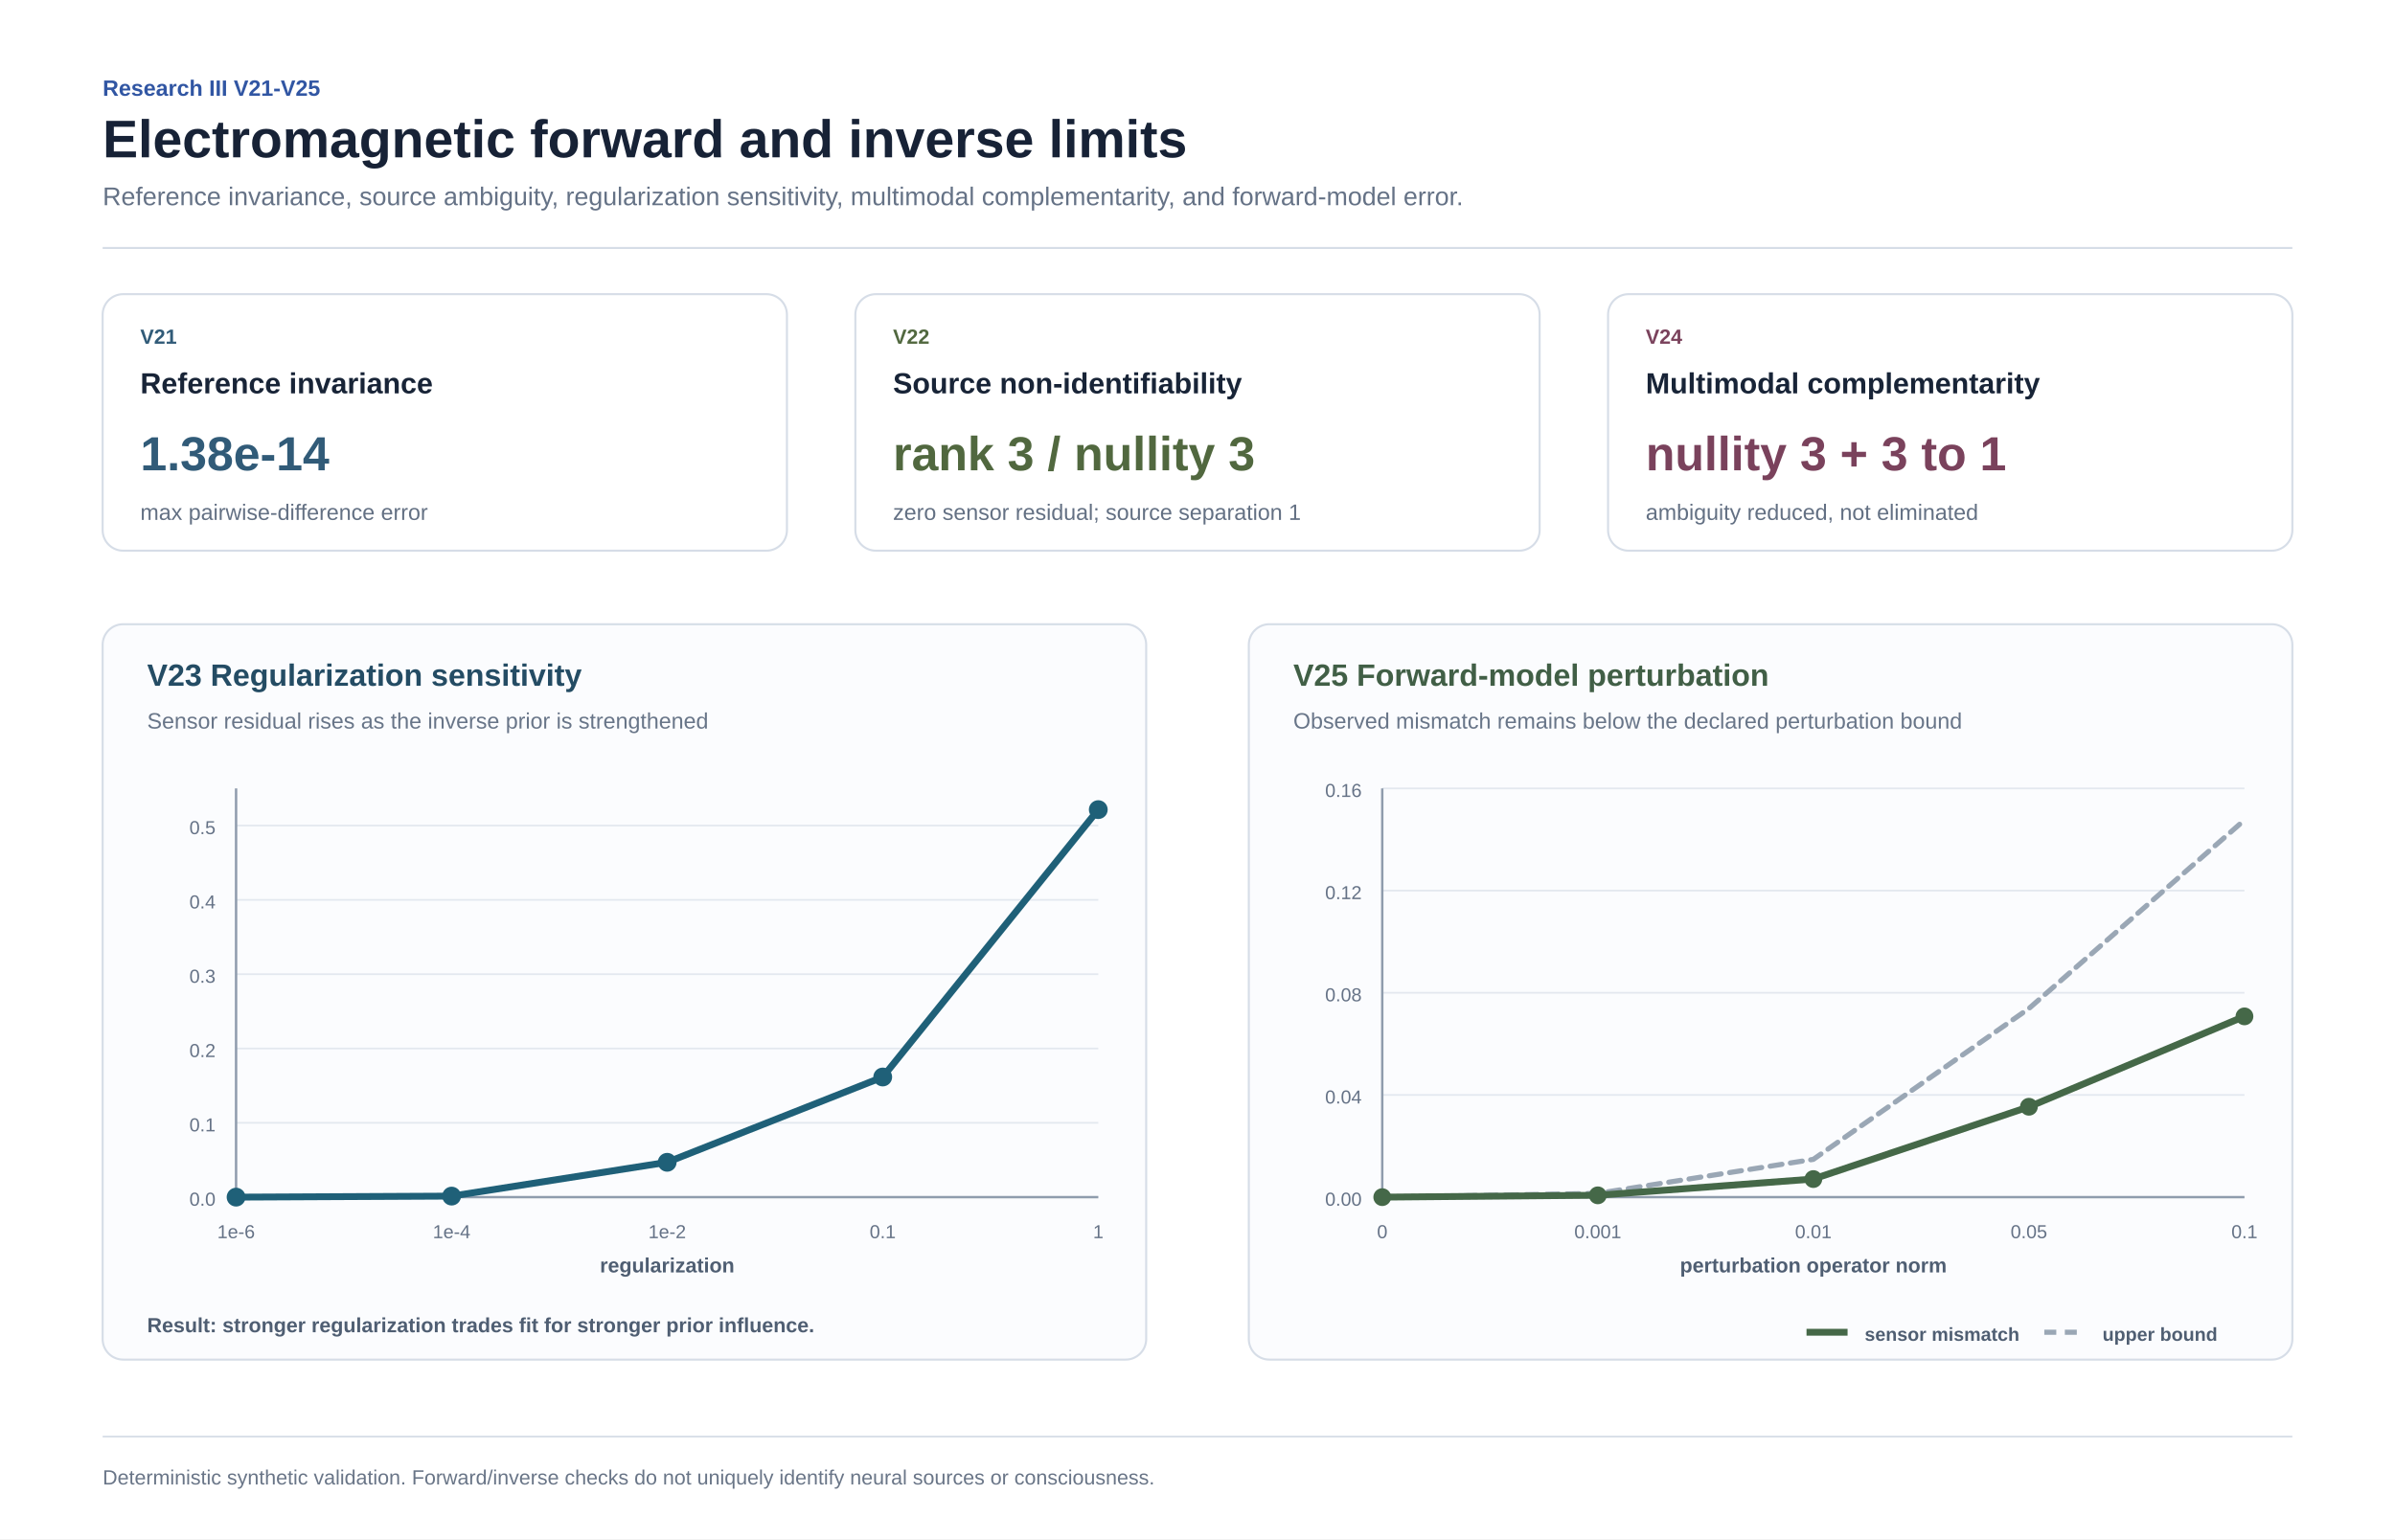
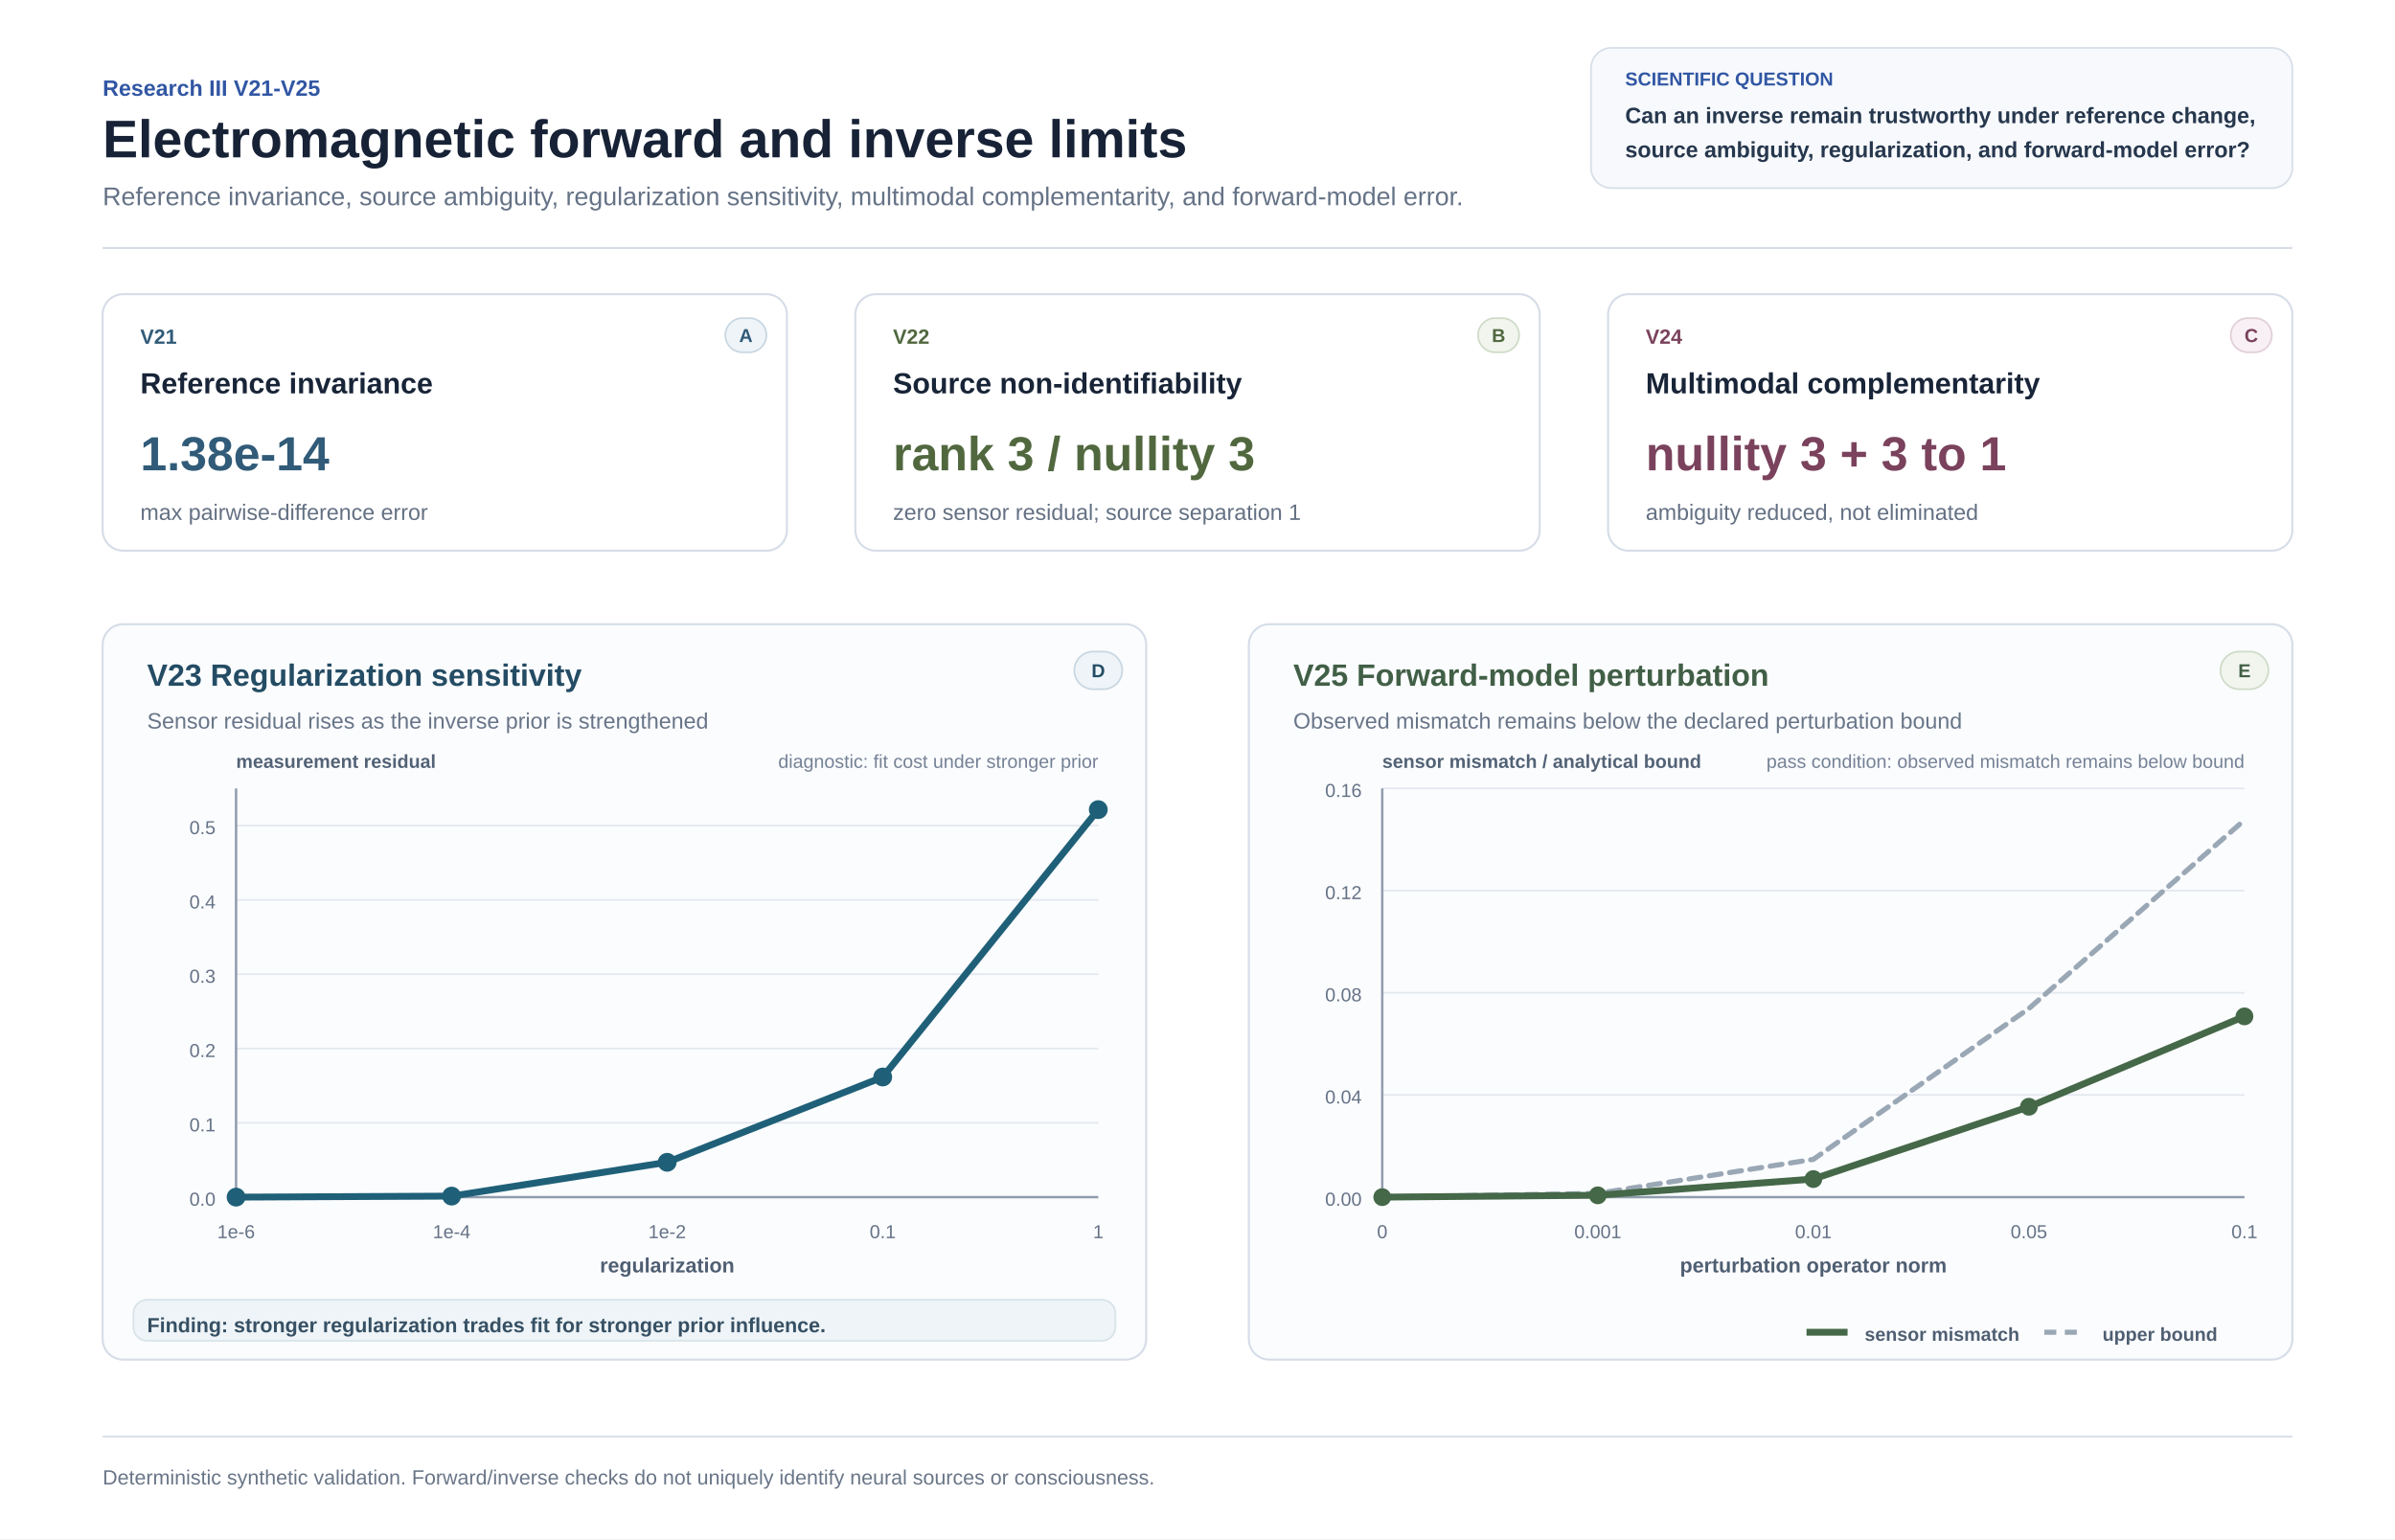
<svg xmlns="http://www.w3.org/2000/svg" width="1400" height="900" viewBox="0 0 1400 900">
  <rect x="0" y="0" width="1400" height="900" rx="0" fill="#ffffff" stroke="none" stroke-width="0" />
  <text x="60" y="56" text-anchor="start" font-family="Arial, Helvetica, sans-serif" font-size="13" font-weight="700" fill="#3156a3">Research III V21-V25</text>
  <text x="60" y="92" text-anchor="start" font-family="Arial, Helvetica, sans-serif" font-size="31" font-weight="700" fill="#172236">Electromagnetic forward and inverse limits</text>
  <text x="60" y="120" text-anchor="start" font-family="Arial, Helvetica, sans-serif" font-size="15" font-weight="400" fill="#657286">Reference invariance, source ambiguity, regularization sensitivity, multimodal complementarity, and forward-model error.</text>
+   <rect x="930" y="28" width="410" height="82" rx="12" fill="#f7f9fc" stroke="#d7dee8" stroke-width="1" />
+   <text x="950" y="50" text-anchor="start" font-family="Arial, Helvetica, sans-serif" font-size="11" font-weight="700" fill="#3156a3">SCIENTIFIC QUESTION</text>
+   <text x="950" y="72" text-anchor="start" font-family="Arial, Helvetica, sans-serif" font-size="13" font-weight="700" fill="#26374d">Can an inverse remain trustworthy under reference change,</text>
+   <text x="950" y="92" text-anchor="start" font-family="Arial, Helvetica, sans-serif" font-size="13" font-weight="700" fill="#26374d">source ambiguity, regularization, and forward-model error?</text>
  <line x1="60" y1="145" x2="1340" y2="145" stroke="#d6dde7" stroke-width="1.2" />
  <rect x="60" y="172" width="400" height="150" rx="12" fill="#ffffff" stroke="#d6dde7" stroke-width="1.2" />
  <text x="82" y="201" text-anchor="start" font-family="Arial, Helvetica, sans-serif" font-size="12" font-weight="700" fill="#315b78">V21</text>
  <text x="82" y="230" text-anchor="start" font-family="Arial, Helvetica, sans-serif" font-size="17" font-weight="700" fill="#182437">Reference invariance</text>
  <text x="82" y="275" text-anchor="start" font-family="Arial, Helvetica, sans-serif" font-size="28" font-weight="700" fill="#315b78">1.38e-14</text>
  <text x="82" y="304" text-anchor="start" font-family="Arial, Helvetica, sans-serif" font-size="13" font-weight="400" fill="#637083">max pairwise-difference error</text>
  <rect x="500" y="172" width="400" height="150" rx="12" fill="#ffffff" stroke="#d6dde7" stroke-width="1.2" />
  <text x="522" y="201" text-anchor="start" font-family="Arial, Helvetica, sans-serif" font-size="12" font-weight="700" fill="#51683f">V22</text>
  <text x="522" y="230" text-anchor="start" font-family="Arial, Helvetica, sans-serif" font-size="17" font-weight="700" fill="#182437">Source non-identifiability</text>
  <text x="522" y="275" text-anchor="start" font-family="Arial, Helvetica, sans-serif" font-size="28" font-weight="700" fill="#51683f">rank 3 / nullity 3</text>
  <text x="522" y="304" text-anchor="start" font-family="Arial, Helvetica, sans-serif" font-size="13" font-weight="400" fill="#637083">zero sensor residual; source separation 1</text>
  <rect x="940" y="172" width="400" height="150" rx="12" fill="#ffffff" stroke="#d6dde7" stroke-width="1.2" />
  <text x="962" y="201" text-anchor="start" font-family="Arial, Helvetica, sans-serif" font-size="12" font-weight="700" fill="#7a425c">V24</text>
  <text x="962" y="230" text-anchor="start" font-family="Arial, Helvetica, sans-serif" font-size="17" font-weight="700" fill="#182437">Multimodal complementarity</text>
  <text x="962" y="275" text-anchor="start" font-family="Arial, Helvetica, sans-serif" font-size="28" font-weight="700" fill="#7a425c">nullity 3 + 3 to 1</text>
  <text x="962" y="304" text-anchor="start" font-family="Arial, Helvetica, sans-serif" font-size="13" font-weight="400" fill="#637083">ambiguity reduced, not eliminated</text>
+   <rect x="424" y="186" width="24" height="20" rx="10" fill="#eef4f8" stroke="#c8d7e2" />
+   <text x="436" y="200" text-anchor="middle" font-family="Arial, Helvetica, sans-serif" font-size="11" font-weight="700" fill="#315b78">A</text>
+   <rect x="864" y="186" width="24" height="20" rx="10" fill="#f1f5ee" stroke="#cfdbc7" />
+   <text x="876" y="200" text-anchor="middle" font-family="Arial, Helvetica, sans-serif" font-size="11" font-weight="700" fill="#51683f">B</text>
+   <rect x="1304" y="186" width="24" height="20" rx="10" fill="#f8f0f4" stroke="#e1cfd8" />
+   <text x="1316" y="200" text-anchor="middle" font-family="Arial, Helvetica, sans-serif" font-size="11" font-weight="700" fill="#7a425c">C</text>
  <rect x="60" y="365" width="610" height="430" rx="12" fill="#fbfcfe" stroke="#d6dde7" stroke-width="1.2" />
  <text x="86" y="401" text-anchor="start" font-family="Arial, Helvetica, sans-serif" font-size="18" font-weight="700" fill="#244c64">V23  Regularization sensitivity</text>
  <text x="86" y="426" text-anchor="start" font-family="Arial, Helvetica, sans-serif" font-size="13" font-weight="400" fill="#687588">Sensor residual rises as the inverse prior is strengthened</text>
+   <rect x="628" y="381" width="28" height="22" rx="11" fill="#eef4f8" stroke="#c8d7e2" />
+   <text x="642" y="396" text-anchor="middle" font-family="Arial, Helvetica, sans-serif" font-size="11" font-weight="700" fill="#244c64">D</text>
+   <text x="138" y="449" text-anchor="start" font-family="Arial, Helvetica, sans-serif" font-size="11" font-weight="700" fill="#526276">measurement residual</text>
+   <text x="642" y="449" text-anchor="end" font-family="Arial, Helvetica, sans-serif" font-size="11" font-weight="400" fill="#748195">diagnostic: fit cost under stronger prior</text>
  <line x1="138" y1="700" x2="642" y2="700" stroke="#e3e8ef" stroke-width="1" />
  <text x="126" y="705" text-anchor="end" font-family="Arial, Helvetica, sans-serif" font-size="11" font-weight="400" fill="#657286">0.0</text>
  <line x1="138" y1="656.545" x2="642" y2="656.545" stroke="#e3e8ef" stroke-width="1" />
  <text x="126" y="661.545" text-anchor="end" font-family="Arial, Helvetica, sans-serif" font-size="11" font-weight="400" fill="#657286">0.1</text>
  <line x1="138" y1="613.091" x2="642" y2="613.091" stroke="#e3e8ef" stroke-width="1" />
  <text x="126" y="618.091" text-anchor="end" font-family="Arial, Helvetica, sans-serif" font-size="11" font-weight="400" fill="#657286">0.2</text>
  <line x1="138" y1="569.636" x2="642" y2="569.636" stroke="#e3e8ef" stroke-width="1" />
  <text x="126" y="574.636" text-anchor="end" font-family="Arial, Helvetica, sans-serif" font-size="11" font-weight="400" fill="#657286">0.3</text>
  <line x1="138" y1="526.182" x2="642" y2="526.182" stroke="#e3e8ef" stroke-width="1" />
  <text x="126" y="531.182" text-anchor="end" font-family="Arial, Helvetica, sans-serif" font-size="11" font-weight="400" fill="#657286">0.4</text>
  <line x1="138" y1="482.727" x2="642" y2="482.727" stroke="#e3e8ef" stroke-width="1" />
  <text x="126" y="487.727" text-anchor="end" font-family="Arial, Helvetica, sans-serif" font-size="11" font-weight="400" fill="#657286">0.5</text>
  <line x1="138" y1="461" x2="138" y2="700" stroke="#8f9cad" stroke-width="1.4" />
  <line x1="138" y1="700" x2="642" y2="700" stroke="#8f9cad" stroke-width="1.4" />
  <polyline points="138.0,700.0 264.0,699.4 390.0,679.6 516.0,629.8 642.0,473.4" fill="none" stroke="#1f6078" stroke-width="4" stroke-linecap="round" stroke-linejoin="round" />
  <circle cx="138" cy="699.994" r="5.5" fill="#1f6078" />
  <circle cx="264" cy="699.391" r="5.5" fill="#1f6078" />
  <circle cx="390" cy="679.627" r="5.5" fill="#1f6078" />
  <circle cx="516" cy="629.75" r="5.5" fill="#1f6078" />
  <circle cx="642" cy="473.409" r="5.5" fill="#1f6078" />
  <text x="138" y="724" text-anchor="middle" font-family="Arial, Helvetica, sans-serif" font-size="11" font-weight="400" fill="#657286">1e-6</text>
  <text x="264" y="724" text-anchor="middle" font-family="Arial, Helvetica, sans-serif" font-size="11" font-weight="400" fill="#657286">1e-4</text>
  <text x="390" y="724" text-anchor="middle" font-family="Arial, Helvetica, sans-serif" font-size="11" font-weight="400" fill="#657286">1e-2</text>
  <text x="516" y="724" text-anchor="middle" font-family="Arial, Helvetica, sans-serif" font-size="11" font-weight="400" fill="#657286">0.1</text>
  <text x="642" y="724" text-anchor="middle" font-family="Arial, Helvetica, sans-serif" font-size="11" font-weight="400" fill="#657286">1</text>
  <text x="390" y="744" text-anchor="middle" font-family="Arial, Helvetica, sans-serif" font-size="12" font-weight="600" fill="#4f5e72">regularization</text>
-   <text x="86" y="779" text-anchor="start" font-family="Arial, Helvetica, sans-serif" font-size="12" font-weight="600" fill="#4f5e72">Result: stronger regularization trades fit for stronger prior influence.</text>
+   <rect x="78" y="760" width="574" height="24" rx="8" fill="#eef4f7" stroke="#d7e3e9" stroke-width="1" />
+   <text x="86" y="779" text-anchor="start" font-family="Arial, Helvetica, sans-serif" font-size="12" font-weight="700" fill="#365064">Finding: stronger regularization trades fit for stronger prior influence.</text>
  <rect x="730" y="365" width="610" height="430" rx="12" fill="#fbfcfe" stroke="#d6dde7" stroke-width="1.2" />
  <text x="756" y="401" text-anchor="start" font-family="Arial, Helvetica, sans-serif" font-size="18" font-weight="700" fill="#415f46">V25  Forward-model perturbation</text>
  <text x="756" y="426" text-anchor="start" font-family="Arial, Helvetica, sans-serif" font-size="13" font-weight="400" fill="#687588">Observed mismatch remains below the declared perturbation bound</text>
+   <rect x="1298" y="381" width="28" height="22" rx="11" fill="#f1f5ee" stroke="#cfdbc7" />
+   <text x="1312" y="396" text-anchor="middle" font-family="Arial, Helvetica, sans-serif" font-size="11" font-weight="700" fill="#415f46">E</text>
+   <text x="808" y="449" text-anchor="start" font-family="Arial, Helvetica, sans-serif" font-size="11" font-weight="700" fill="#526276">sensor mismatch / analytical bound</text>
+   <text x="1312" y="449" text-anchor="end" font-family="Arial, Helvetica, sans-serif" font-size="11" font-weight="400" fill="#748195">pass condition: observed mismatch remains below bound</text>
  <line x1="808" y1="700" x2="1312" y2="700" stroke="#e3e8ef" stroke-width="1" />
  <text x="796" y="705" text-anchor="end" font-family="Arial, Helvetica, sans-serif" font-size="11" font-weight="400" fill="#657286">0.00</text>
  <line x1="808" y1="640.25" x2="1312" y2="640.25" stroke="#e3e8ef" stroke-width="1" />
  <text x="796" y="645.25" text-anchor="end" font-family="Arial, Helvetica, sans-serif" font-size="11" font-weight="400" fill="#657286">0.04</text>
  <line x1="808" y1="580.5" x2="1312" y2="580.5" stroke="#e3e8ef" stroke-width="1" />
  <text x="796" y="585.5" text-anchor="end" font-family="Arial, Helvetica, sans-serif" font-size="11" font-weight="400" fill="#657286">0.08</text>
  <line x1="808" y1="520.75" x2="1312" y2="520.75" stroke="#e3e8ef" stroke-width="1" />
  <text x="796" y="525.75" text-anchor="end" font-family="Arial, Helvetica, sans-serif" font-size="11" font-weight="400" fill="#657286">0.12</text>
  <line x1="808" y1="461" x2="1312" y2="461" stroke="#e3e8ef" stroke-width="1" />
  <text x="796" y="466" text-anchor="end" font-family="Arial, Helvetica, sans-serif" font-size="11" font-weight="400" fill="#657286">0.16</text>
  <line x1="808" y1="461" x2="808" y2="700" stroke="#8f9cad" stroke-width="1.4" />
  <line x1="808" y1="700" x2="1312" y2="700" stroke="#8f9cad" stroke-width="1.4" />
  <polyline points="808.0,700.0 934.0,697.8 1060.0,677.9 1186.0,589.7 1312.0,479.5" fill="none" stroke="#9aa7b5" stroke-width="3" stroke-linecap="round" stroke-linejoin="round" stroke-dasharray="7 5" />
  <polyline points="808.0,700.0 934.0,698.9 1060.0,689.4 1186.0,647.2 1312.0,594.3" fill="none" stroke="#456848" stroke-width="4" stroke-linecap="round" stroke-linejoin="round" />
  <circle cx="808" cy="700" r="5.2" fill="#456848" />
  <circle cx="934" cy="698.943" r="5.2" fill="#456848" />
  <circle cx="1060" cy="689.43" r="5.2" fill="#456848" />
  <circle cx="1186" cy="647.15" r="5.2" fill="#456848" />
  <circle cx="1312" cy="594.3" r="5.2" fill="#456848" />
  <text x="808" y="724" text-anchor="middle" font-family="Arial, Helvetica, sans-serif" font-size="11" font-weight="400" fill="#657286">0</text>
  <text x="934" y="724" text-anchor="middle" font-family="Arial, Helvetica, sans-serif" font-size="11" font-weight="400" fill="#657286">0.001</text>
  <text x="1060" y="724" text-anchor="middle" font-family="Arial, Helvetica, sans-serif" font-size="11" font-weight="400" fill="#657286">0.01</text>
  <text x="1186" y="724" text-anchor="middle" font-family="Arial, Helvetica, sans-serif" font-size="11" font-weight="400" fill="#657286">0.05</text>
  <text x="1312" y="724" text-anchor="middle" font-family="Arial, Helvetica, sans-serif" font-size="11" font-weight="400" fill="#657286">0.1</text>
  <text x="1060" y="744" text-anchor="middle" font-family="Arial, Helvetica, sans-serif" font-size="12" font-weight="600" fill="#4f5e72">perturbation operator norm</text>
  <line x1="1056" y1="779" x2="1080" y2="779" stroke="#456848" stroke-width="4" />
  <text x="1090" y="784" text-anchor="start" font-family="Arial, Helvetica, sans-serif" font-size="11" font-weight="600" fill="#4f5e72">sensor mismatch</text>
  <line x1="1195" y1="779" x2="1219" y2="779" stroke="#9aa7b5" stroke-width="3" stroke-dasharray="7 5" />
  <text x="1229" y="784" text-anchor="start" font-family="Arial, Helvetica, sans-serif" font-size="11" font-weight="600" fill="#4f5e72">upper bound</text>
  <line x1="60" y1="840" x2="1340" y2="840" stroke="#d6dde7" stroke-width="1" />
  <text x="60" y="868" text-anchor="start" font-family="Arial, Helvetica, sans-serif" font-size="12" font-weight="400" fill="#697587">Deterministic synthetic validation. Forward/inverse checks do not uniquely identify neural sources or consciousness.</text>
</svg>
